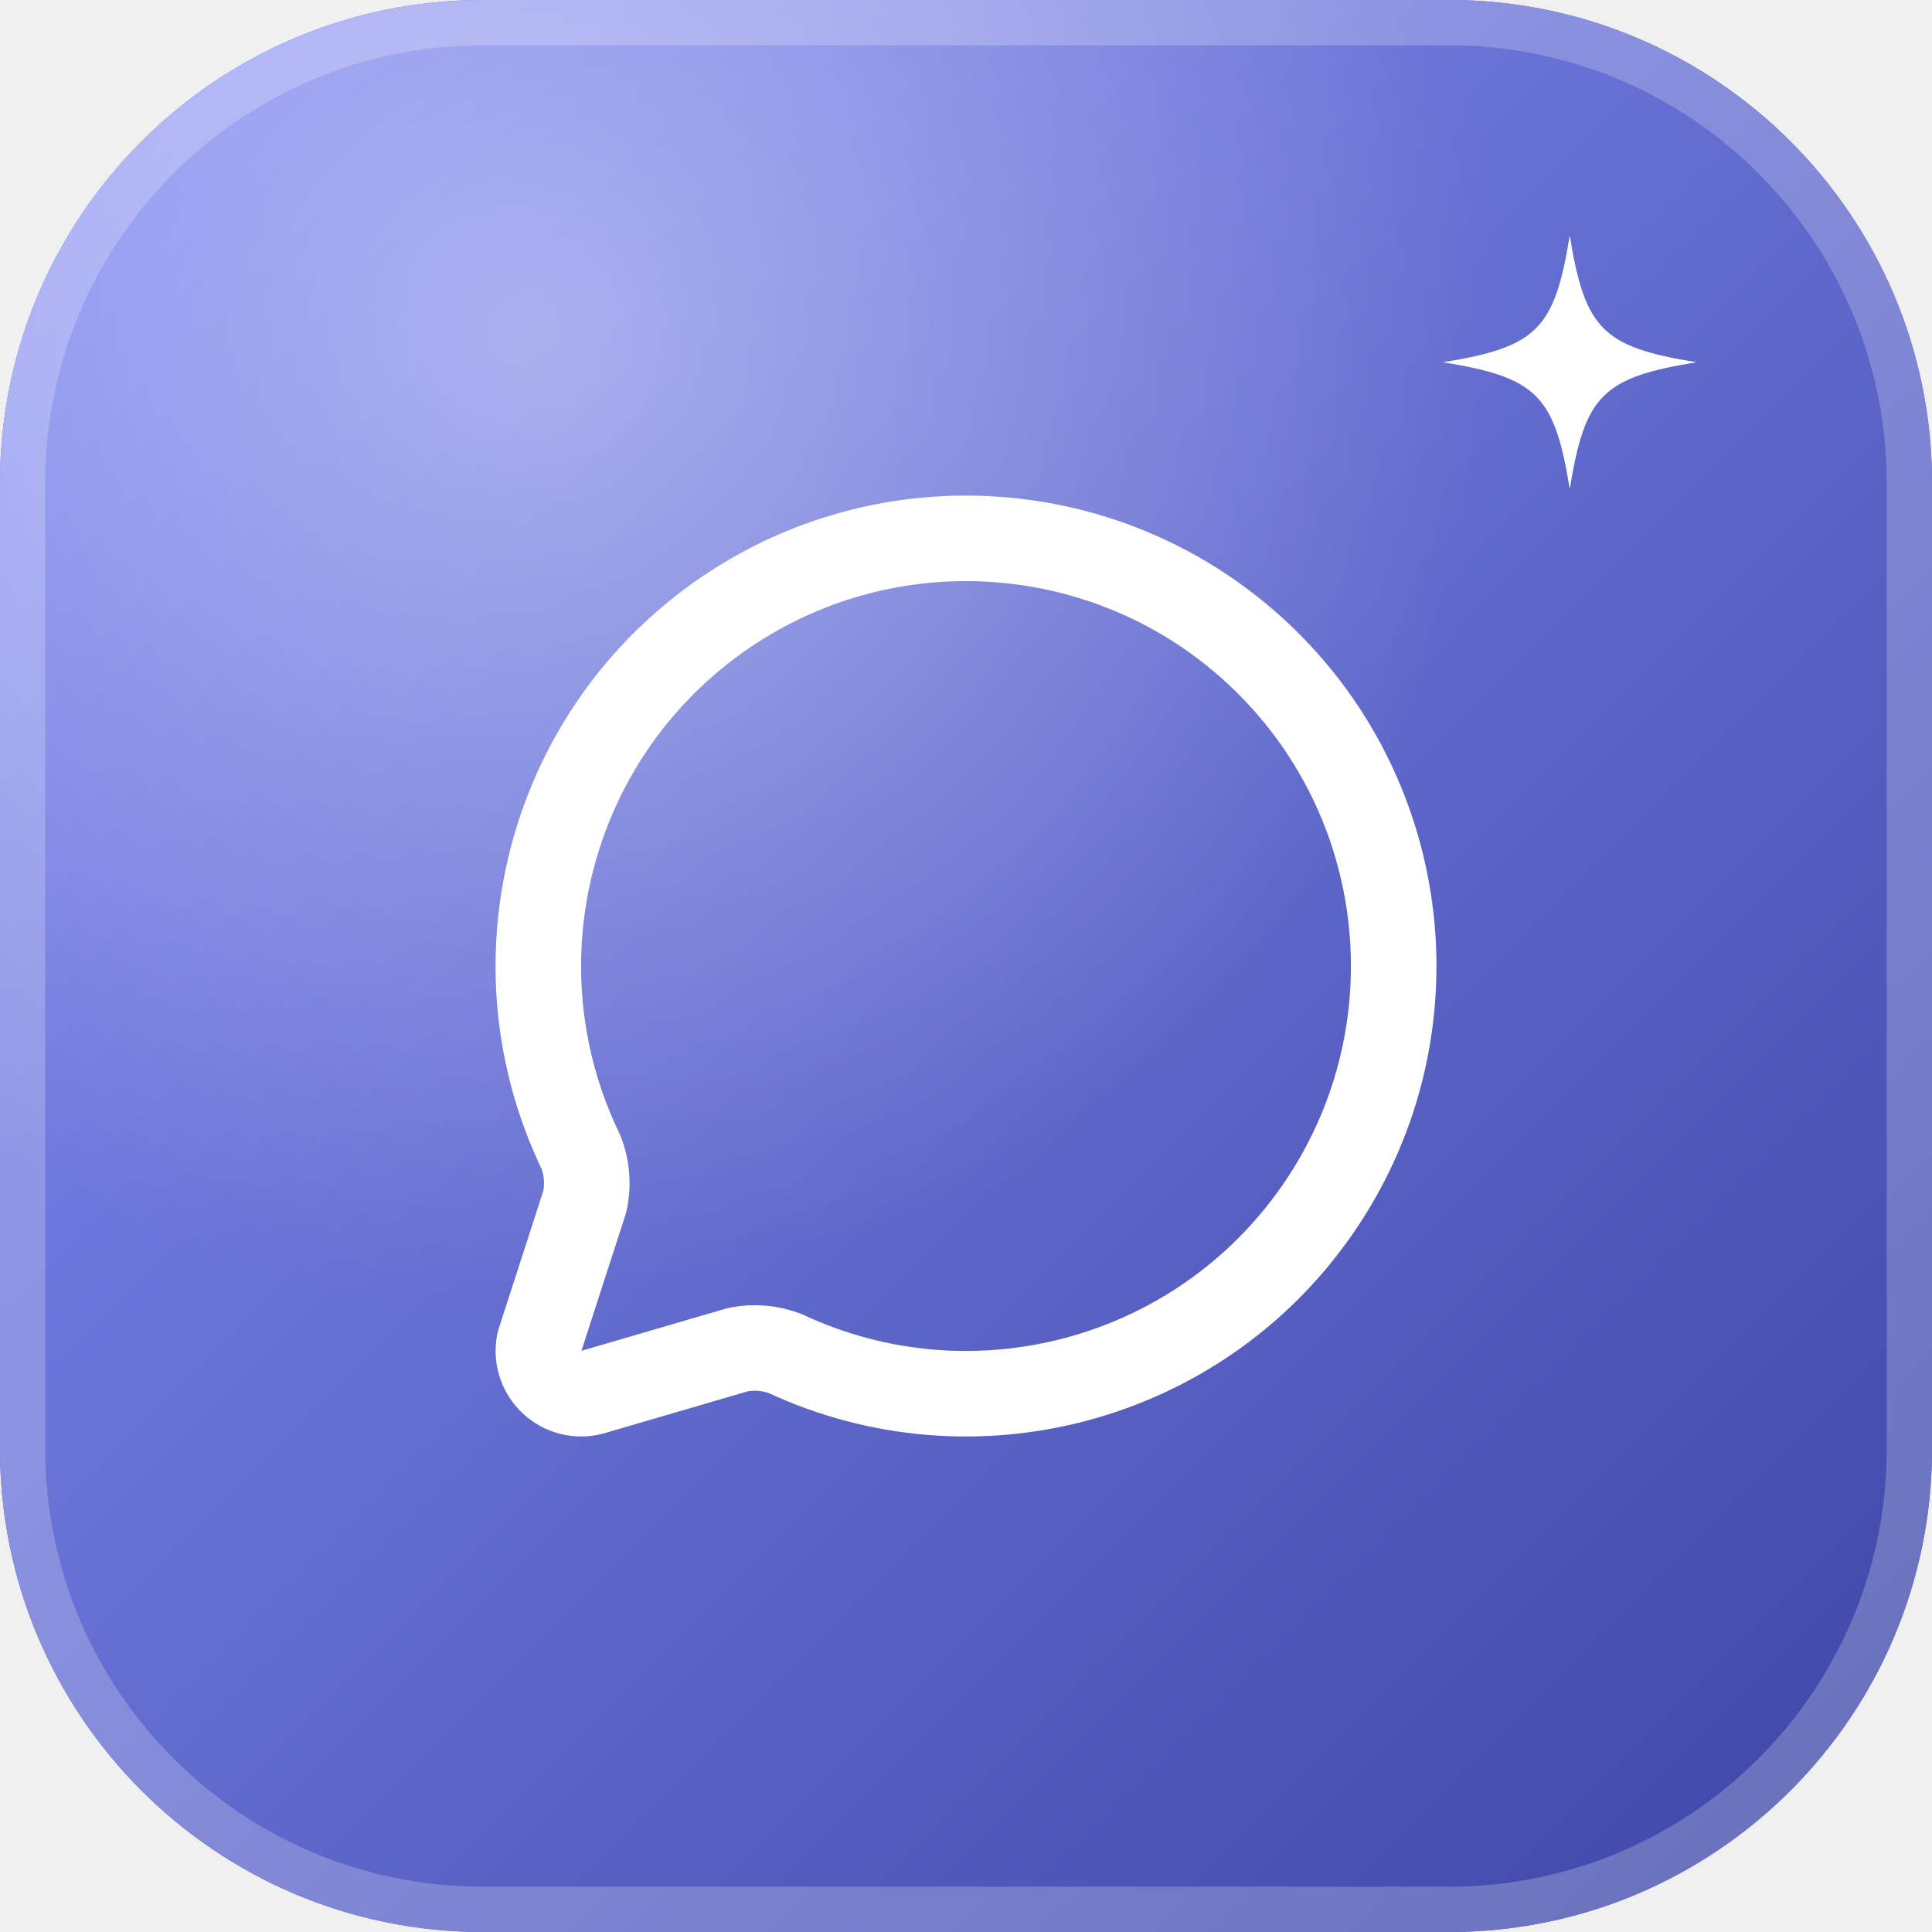
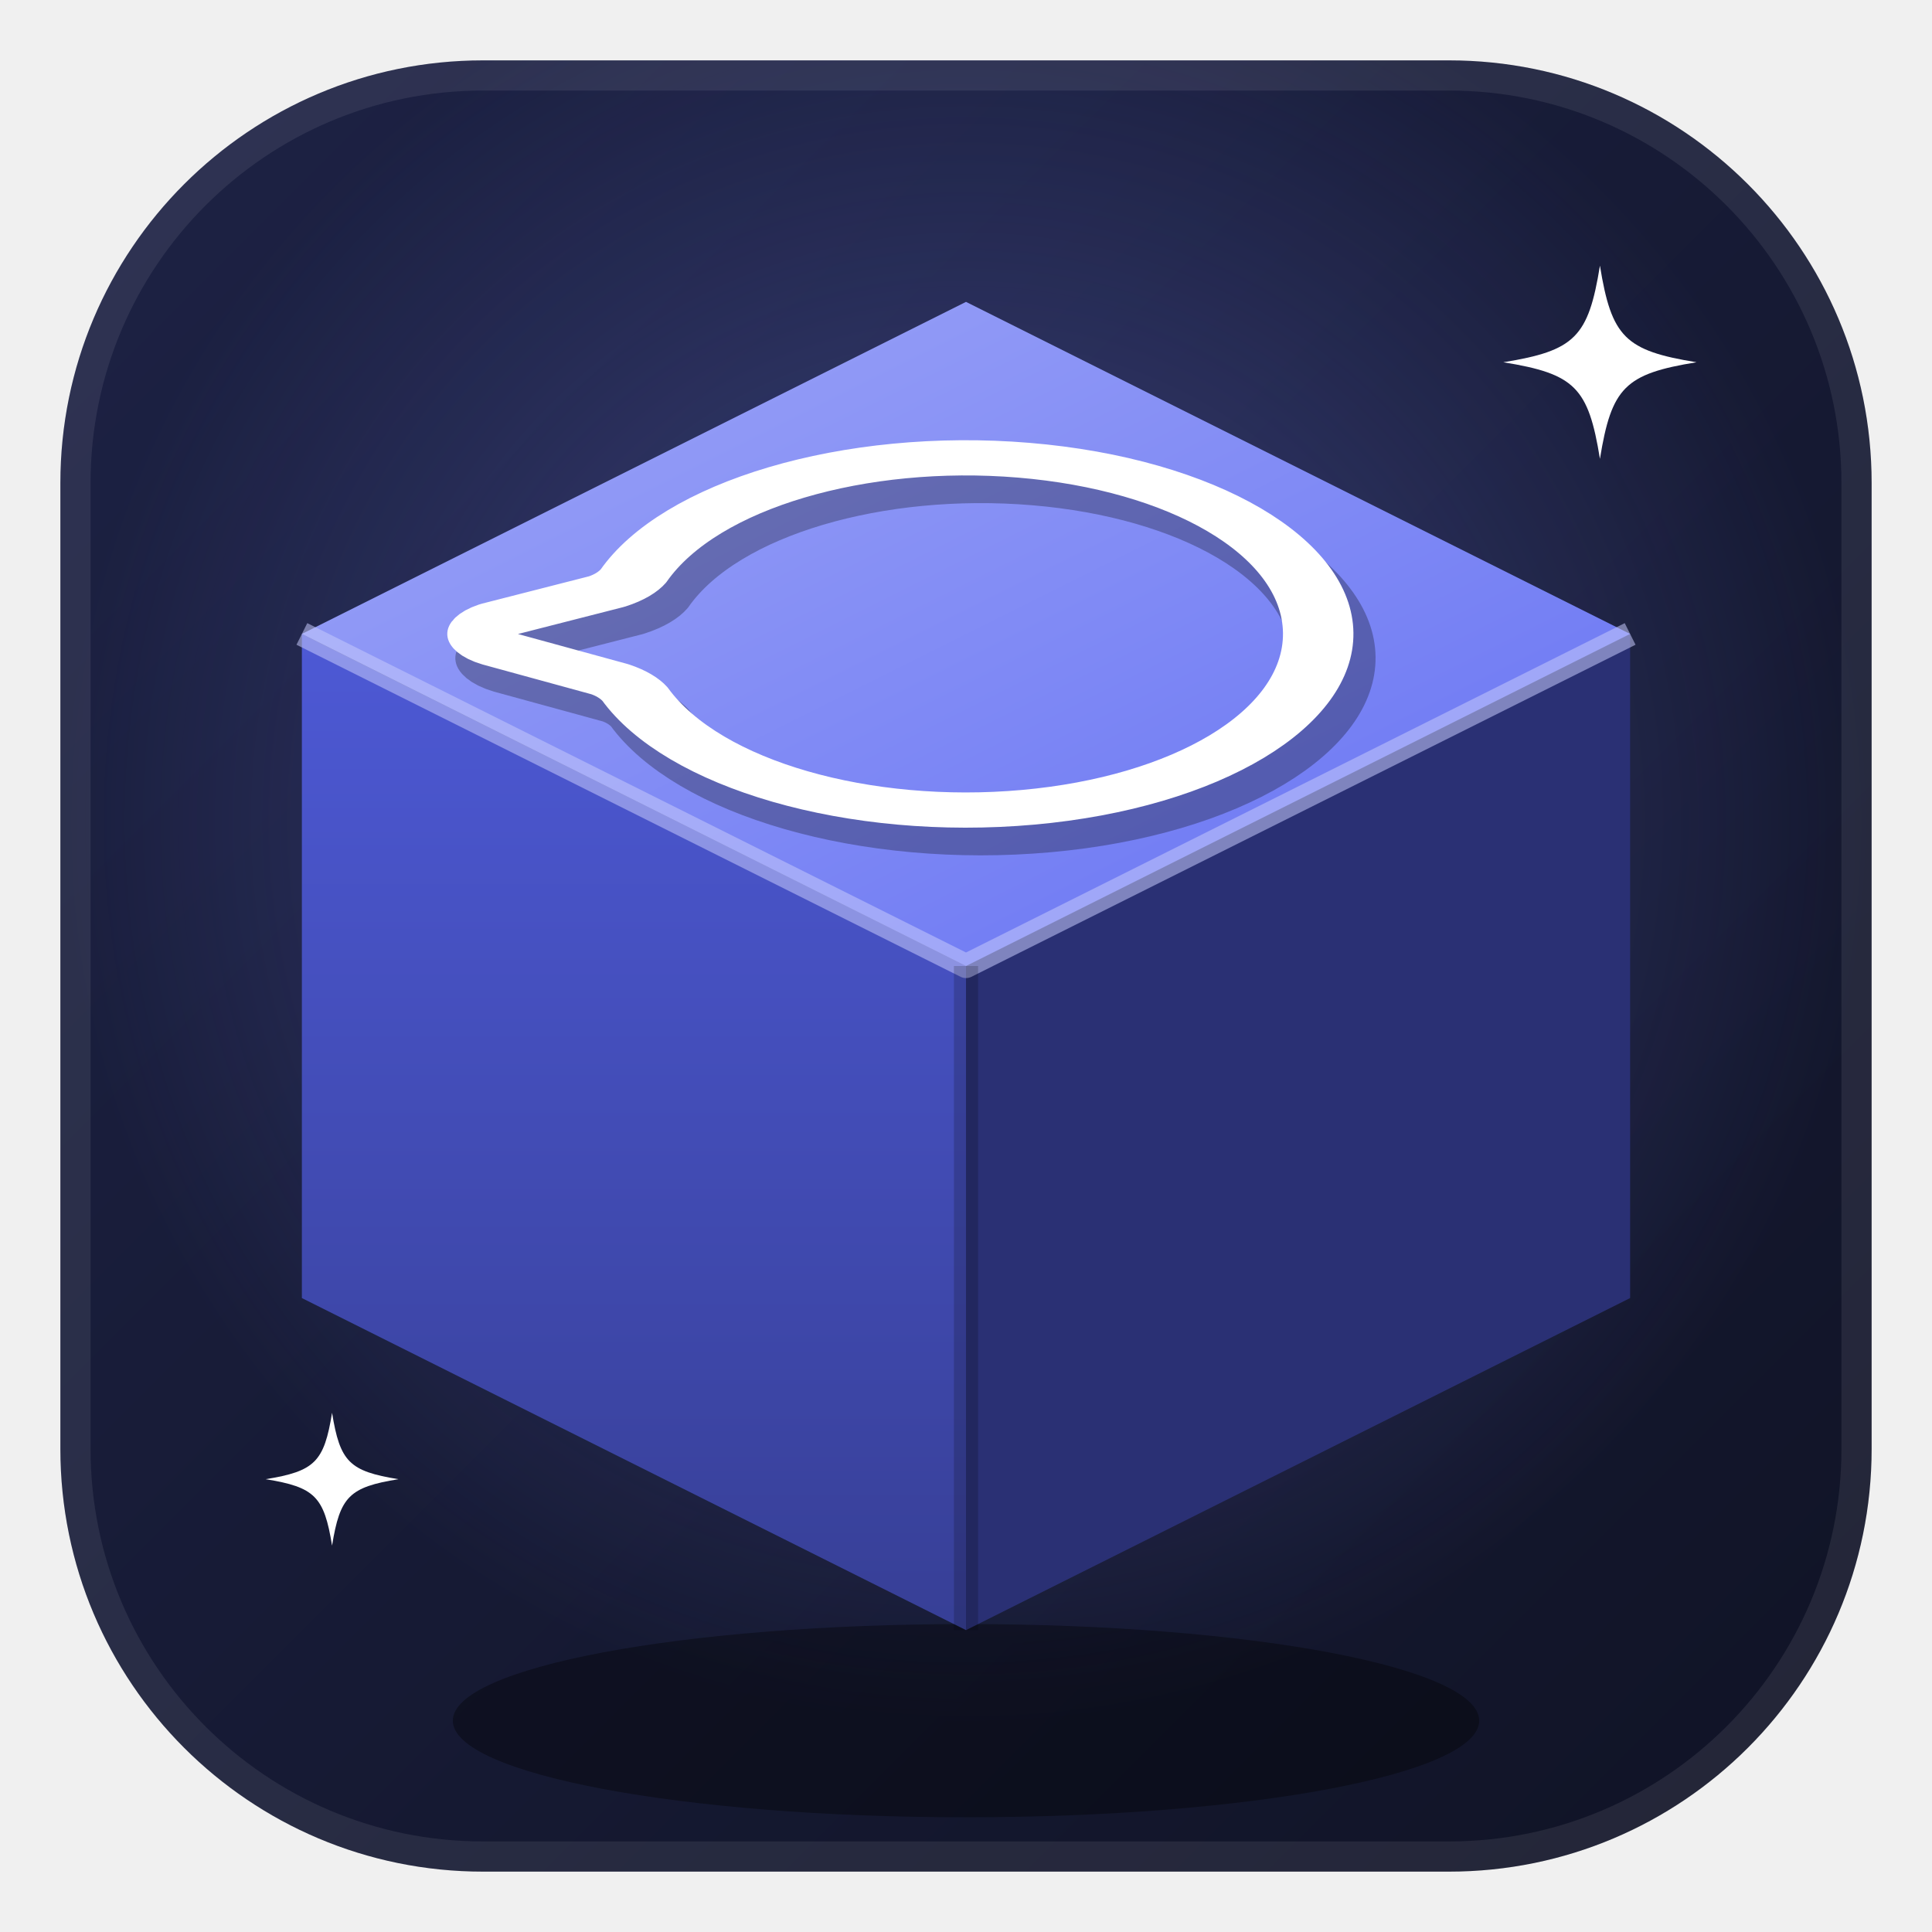
<svg xmlns="http://www.w3.org/2000/svg" viewBox="0 0 64 64" role="img" aria-hidden="true">
  <defs>
-     <linearGradient id="t" x1="0" y1="0" x2="1" y2="1">
-       <stop offset="0" stop-color="#8790f6" />
-       <stop offset="1" stop-color="#3c45a5" />
+     <linearGradient id="bg" x1="0" y1="0" x2="1" y2="1">
+       <stop offset="0" stop-color="#1d2245" />
+       <stop offset="1" stop-color="#101325" />
    </linearGradient>
-     <radialGradient id="h" cx=".28" cy=".18" r=".9">
-       <stop offset="0" stop-color="#ffffff" stop-opacity=".38" />
-       <stop offset=".55" stop-color="#ffffff" stop-opacity="0" />
+     <radialGradient id="halo" cx=".5" cy=".42" r=".5">
+       <stop offset="0" stop-color="#7984f5" stop-opacity=".38" />
+       <stop offset="1" stop-color="#7984f5" stop-opacity="0" />
    </radialGradient>
+     <linearGradient id="it" x1="0" y1="0" x2="1" y2="1">
+       <stop offset="0" stop-color="#9ea6f7" />
+       <stop offset="1" stop-color="#6571f3" />
+     </linearGradient>
+     <linearGradient id="il" x1="0" y1="0" x2="0" y2="1">
+       <stop offset="0" stop-color="#4d59d5" />
+       <stop offset="1" stop-color="#373f96" />
+     </linearGradient>
+     <linearGradient id="ish" x1="0" y1="0" x2="1" y2="0">
+       <stop offset="0" stop-color="#fff" stop-opacity="0" />
+       <stop offset=".5" stop-color="#fff" stop-opacity=".55" />
+       <stop offset="1" stop-color="#fff" stop-opacity="0" />
+     </linearGradient>
+     <clipPath id="ic">
+       <path d="M32 10 L54 21 L32 32 L10 21 Z" />
+     </clipPath>
  </defs>
-   <style>.g,.o,.w,.s{transform-box:fill-box;transform-origin:50% 50%}@keyframes m{0%,70%,100%{transform:scale(1)}78%{transform:scale(1.1)}86%{transform:scale(.98)}92%{transform:scale(1.05)}}.g{animation:m 2.6s ease-in-out infinite}@keyframes s{0%,100%{opacity:.35;transform:scale(.55) rotate(0)}50%{opacity:1;transform:scale(1) rotate(45deg)}}.s{animation:s 3s ease-in-out infinite}@media (prefers-reduced-motion:reduce){.g,.o,.w,.s,.g path,.g polyline{animation:none!important}}</style>
-   <rect width="64" height="64" rx="16" fill="#5865f2" />
-   <rect width="64" height="64" rx="16" fill="url(#t)" />
-   <rect width="64" height="64" rx="16" fill="url(#h)" />
-   <rect x=".75" y=".75" width="62.5" height="62.5" rx="15.25" fill="none" stroke="#ffffff" stroke-opacity=".22" stroke-width="1.5" />
-   <g transform="translate(15 15) scale(1.4167)">
-     <g class="g" fill="none" stroke="#ffffff" stroke-width="2" stroke-linecap="round" stroke-linejoin="round">
+   <style>.ibob,.ishadow{transform-box:fill-box;transform-origin:50% 50%}@keyframes ib{0%,100%{transform:translateY(0)}50%{transform:translateY(-2.2px)}}@keyframes isd{0%,100%{transform:scaleX(1);opacity:.35}50%{transform:scaleX(.86);opacity:.22}}@keyframes is{0%,55%{transform:translateX(0)}100%{transform:translateX(78px)}}@keyframes ig{0%,100%{opacity:.9}50%{opacity:1}}.ibob{animation:ib 4.2s ease-in-out infinite}.ishadow{animation:isd 4.2s ease-in-out infinite}.ishine{animation:is 5.5s ease-in-out infinite}.iglow{animation:ig 4.2s ease-in-out infinite}.sp{transform-box:fill-box;transform-origin:50% 50%;animation:tw 3.2s ease-in-out infinite}@keyframes tw{0%,100%{opacity:.15;transform:scale(.4) rotate(0)}50%{opacity:.95;transform:scale(1) rotate(45deg)}}@media (prefers-reduced-motion:reduce){*{animation:none!important}}</style>
+   <rect x="2" y="2" width="60" height="60" rx="14" fill="url(#bg)" />
+   <rect x="2" y="2" width="60" height="60" rx="14" fill="url(#halo)" />
+   <rect x="2.5" y="2.5" width="59" height="59" rx="13.5" fill="none" stroke="#fff" stroke-opacity=".08" />
+   <g class="ibob">
+     <ellipse cx="32" cy="57" rx="17" ry="3.2" fill="#000" opacity=".35" class="ishadow" />
+     <path d="M10 21 L32 32 V54 L10 43 Z" fill="url(#il)" />
+     <path d="M54 21 L32 32 V54 L54 43 Z" fill="#2a3074" />
+     <path d="M32 10 L54 21 L32 32 L10 21 Z" fill="url(#it)" />
+     <path d="M10 21 L32 32 L54 21" fill="none" stroke="#c5c9fa" stroke-opacity=".55" stroke-width=".8" stroke-linejoin="round" />
+     <path d="M32 32 V54" stroke="#000" stroke-opacity=".18" stroke-width=".8" />
+     <g clip-path="url(#ic)">
+       <rect class="ishine" x="-14" y="6" width="14" height="30" fill="url(#ish)" transform="skewX(-25)" />
+     </g>
+     <g transform="translate(.5 .8)">
+       <g transform="matrix(0.825 0.4125 -0.825 0.4125 32 11.100)" fill="none" stroke="#000" stroke-opacity=".28" stroke-width="2.4" stroke-linecap="round" stroke-linejoin="round">
+         <path d="M2.992 16.342a2 2 0 0 1 .094 1.167l-1.065 3.29a1 1 0 0 0 1.236 1.168l3.413-.998a2 2 0 0 1 1.099.092 10 10 0 1 0-4.777-4.719" />
+       </g>
+     </g>
+     <g class="iglow" transform="matrix(0.825 0.4125 -0.825 0.4125 32 11.100)" fill="none" stroke="#fff" stroke-width="2" stroke-linecap="round" stroke-linejoin="round">
      <path d="M2.992 16.342a2 2 0 0 1 .094 1.167l-1.065 3.29a1 1 0 0 0 1.236 1.168l3.413-.998a2 2 0 0 1 1.099.092 10 10 0 1 0-4.777-4.719" />
    </g>
  </g>
-   <g transform="translate(52 12) scale(.42)">
-     <path class="s" d="M0 -10 C1.2 -2.6 2.6 -1.2 10 0 C2.6 1.2 1.2 2.6 0 10 C-1.2 2.6 -2.6 1.2 -10 0 C-2.6 -1.2 -1.2 -2.6 0 -10Z" fill="#ffffff" />
+   <g transform="translate(53 12) scale(.32)">
+     <path class="sp" d="M0 -10 C1.2 -2.6 2.6 -1.2 10 0 C2.6 1.2 1.2 2.6 0 10 C-1.2 2.6 -2.6 1.2 -10 0 C-2.6 -1.2 -1.2 -2.6 0 -10Z" fill="#fff" />
+   </g>
+   <g transform="translate(11 49) scale(.22)">
+     <path class="sp" style="animation-delay:1.4s" d="M0 -10 C1.2 -2.6 2.6 -1.2 10 0 C2.6 1.2 1.2 2.6 0 10 C-1.2 2.6 -2.6 1.2 -10 0 C-2.6 -1.2 -1.2 -2.6 0 -10Z" fill="#fff" />
  </g>
</svg>
